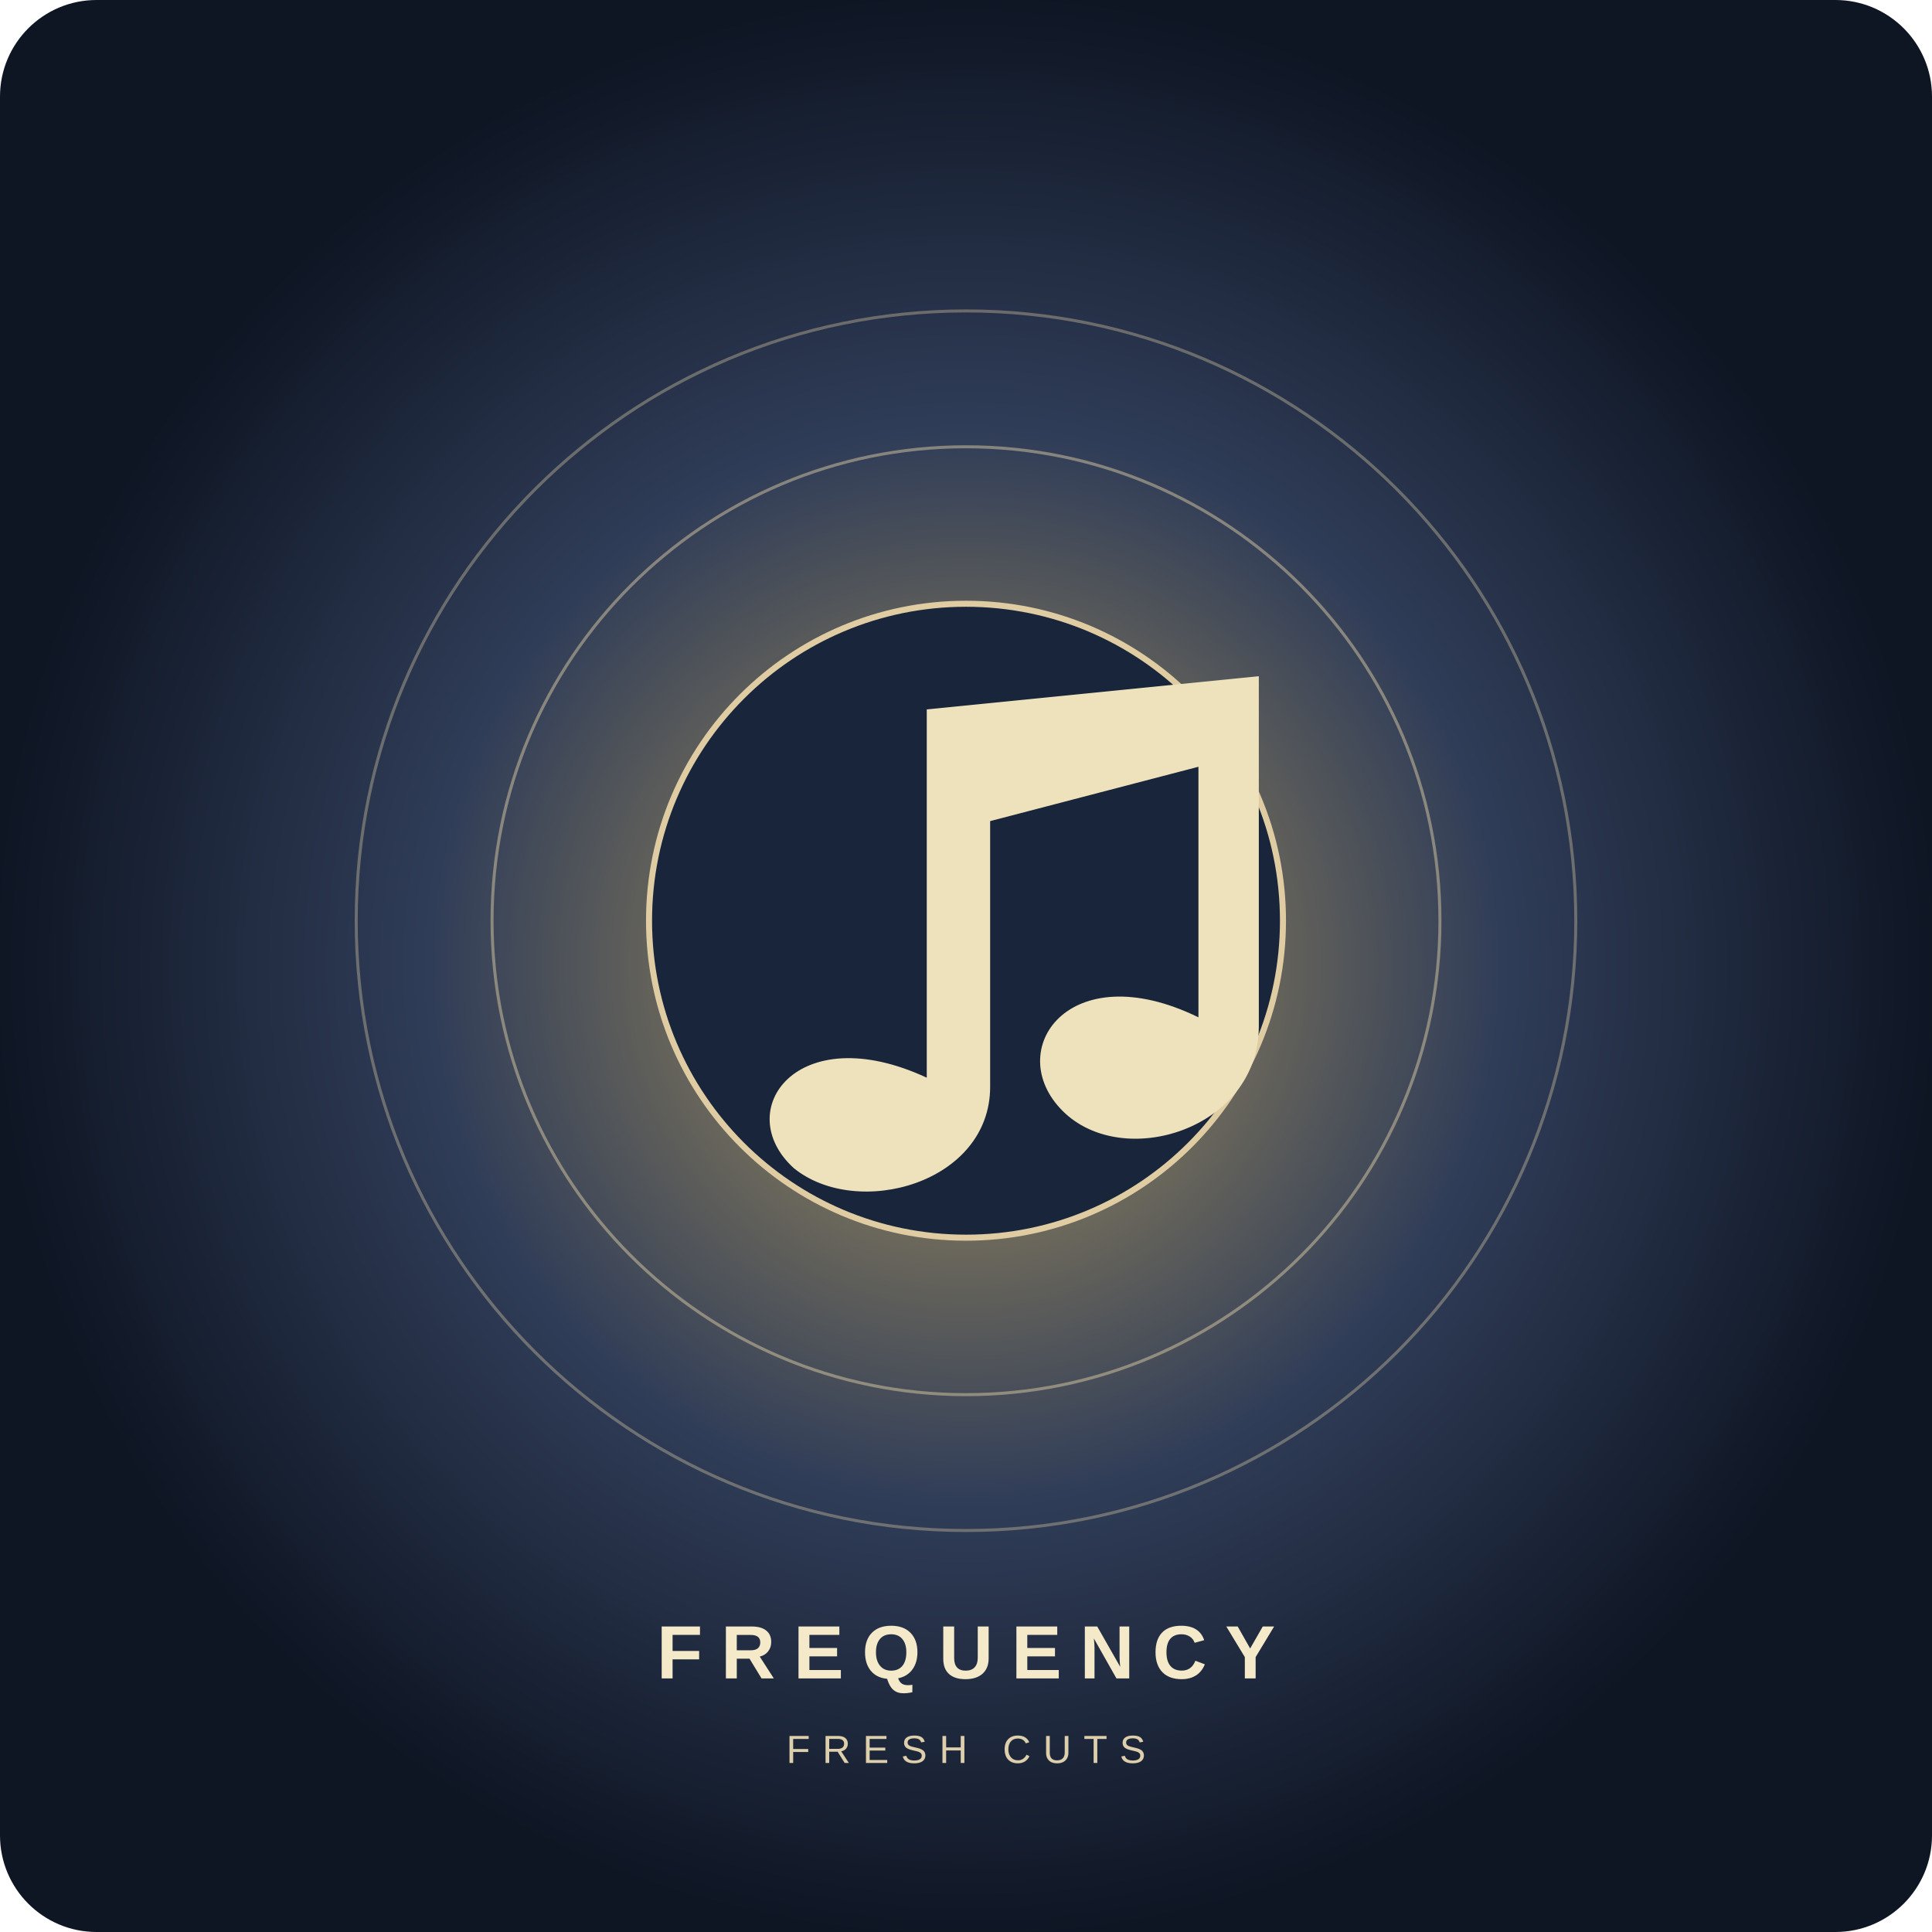
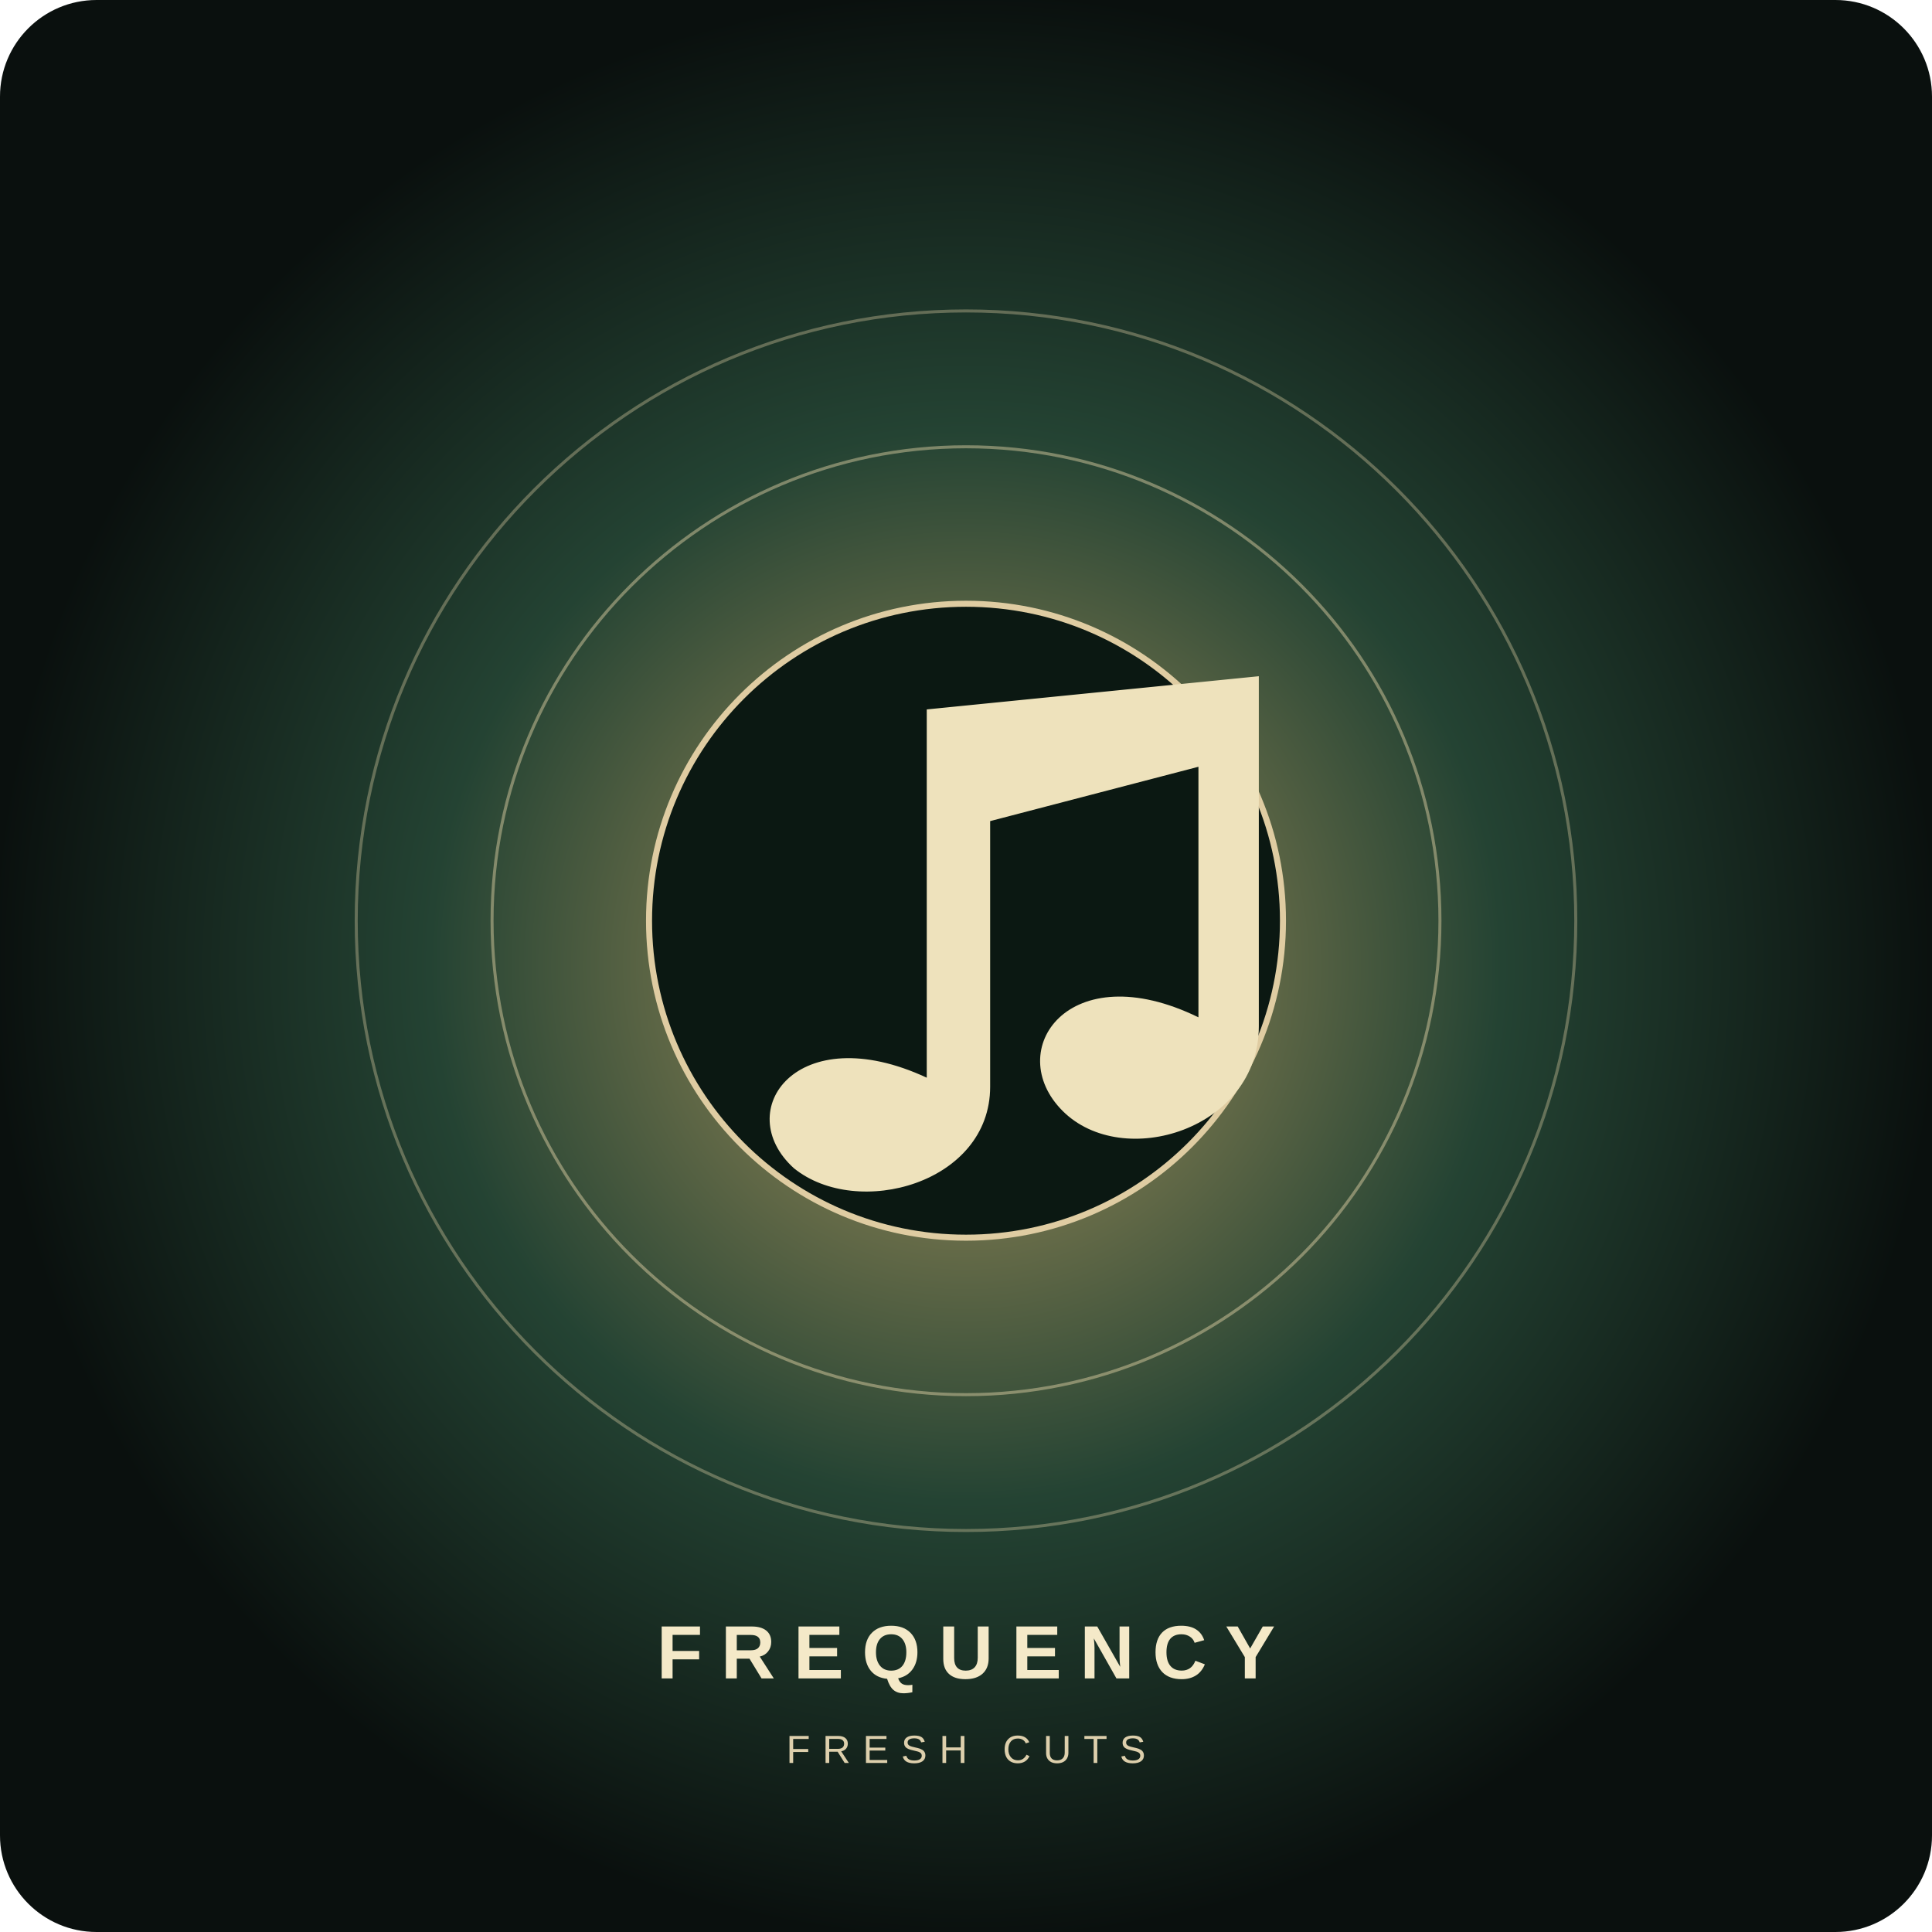
<svg xmlns="http://www.w3.org/2000/svg" width="640" height="640" viewBox="0 0 640 640">
  <defs>
    <radialGradient id="g">
      <stop stop-color="#ab955e" />
-       <stop offset=".55" stop-color="#303d58" />
-       <stop offset="1" stop-color="#0e1523" />
+       <stop offset=".55" stop-color="#244333" />
+       <stop offset="1" stop-color="#0a100e" />
    </radialGradient>
  </defs>
  <rect width="640" height="640" rx="32" fill="url(#g)" />
  <circle cx="320" cy="305" r="202" fill="none" stroke="#eddaad" opacity=".34" />
  <circle cx="320" cy="305" r="157" fill="none" stroke="#eddaad" opacity=".44" />
-   <circle cx="320" cy="305" r="105" fill="#18253a" stroke="#dfcca2" stroke-width="2" />
+   <circle cx="320" cy="305" r="105" fill="#0b1812" stroke="#dfcca2" stroke-width="2" />
  <path d="M307 235V357c-43-20-65 11-44 30 21 17 65 5 65-27V272l69-18v83c-43-21-65 11-45 31 20 20 65 6 65-28V224z" fill="#eee2bc" />
  <text x="320" y="556" font-family="Arial,sans-serif" font-size="25" font-weight="bold" text-anchor="middle" fill="#f4e9c8" letter-spacing="6">FREQUENCY</text>
  <text x="320" y="584" font-family="Arial,sans-serif" font-size="13" text-anchor="middle" fill="#ddcfac" letter-spacing="4">FRESH CUTS</text>
</svg>
